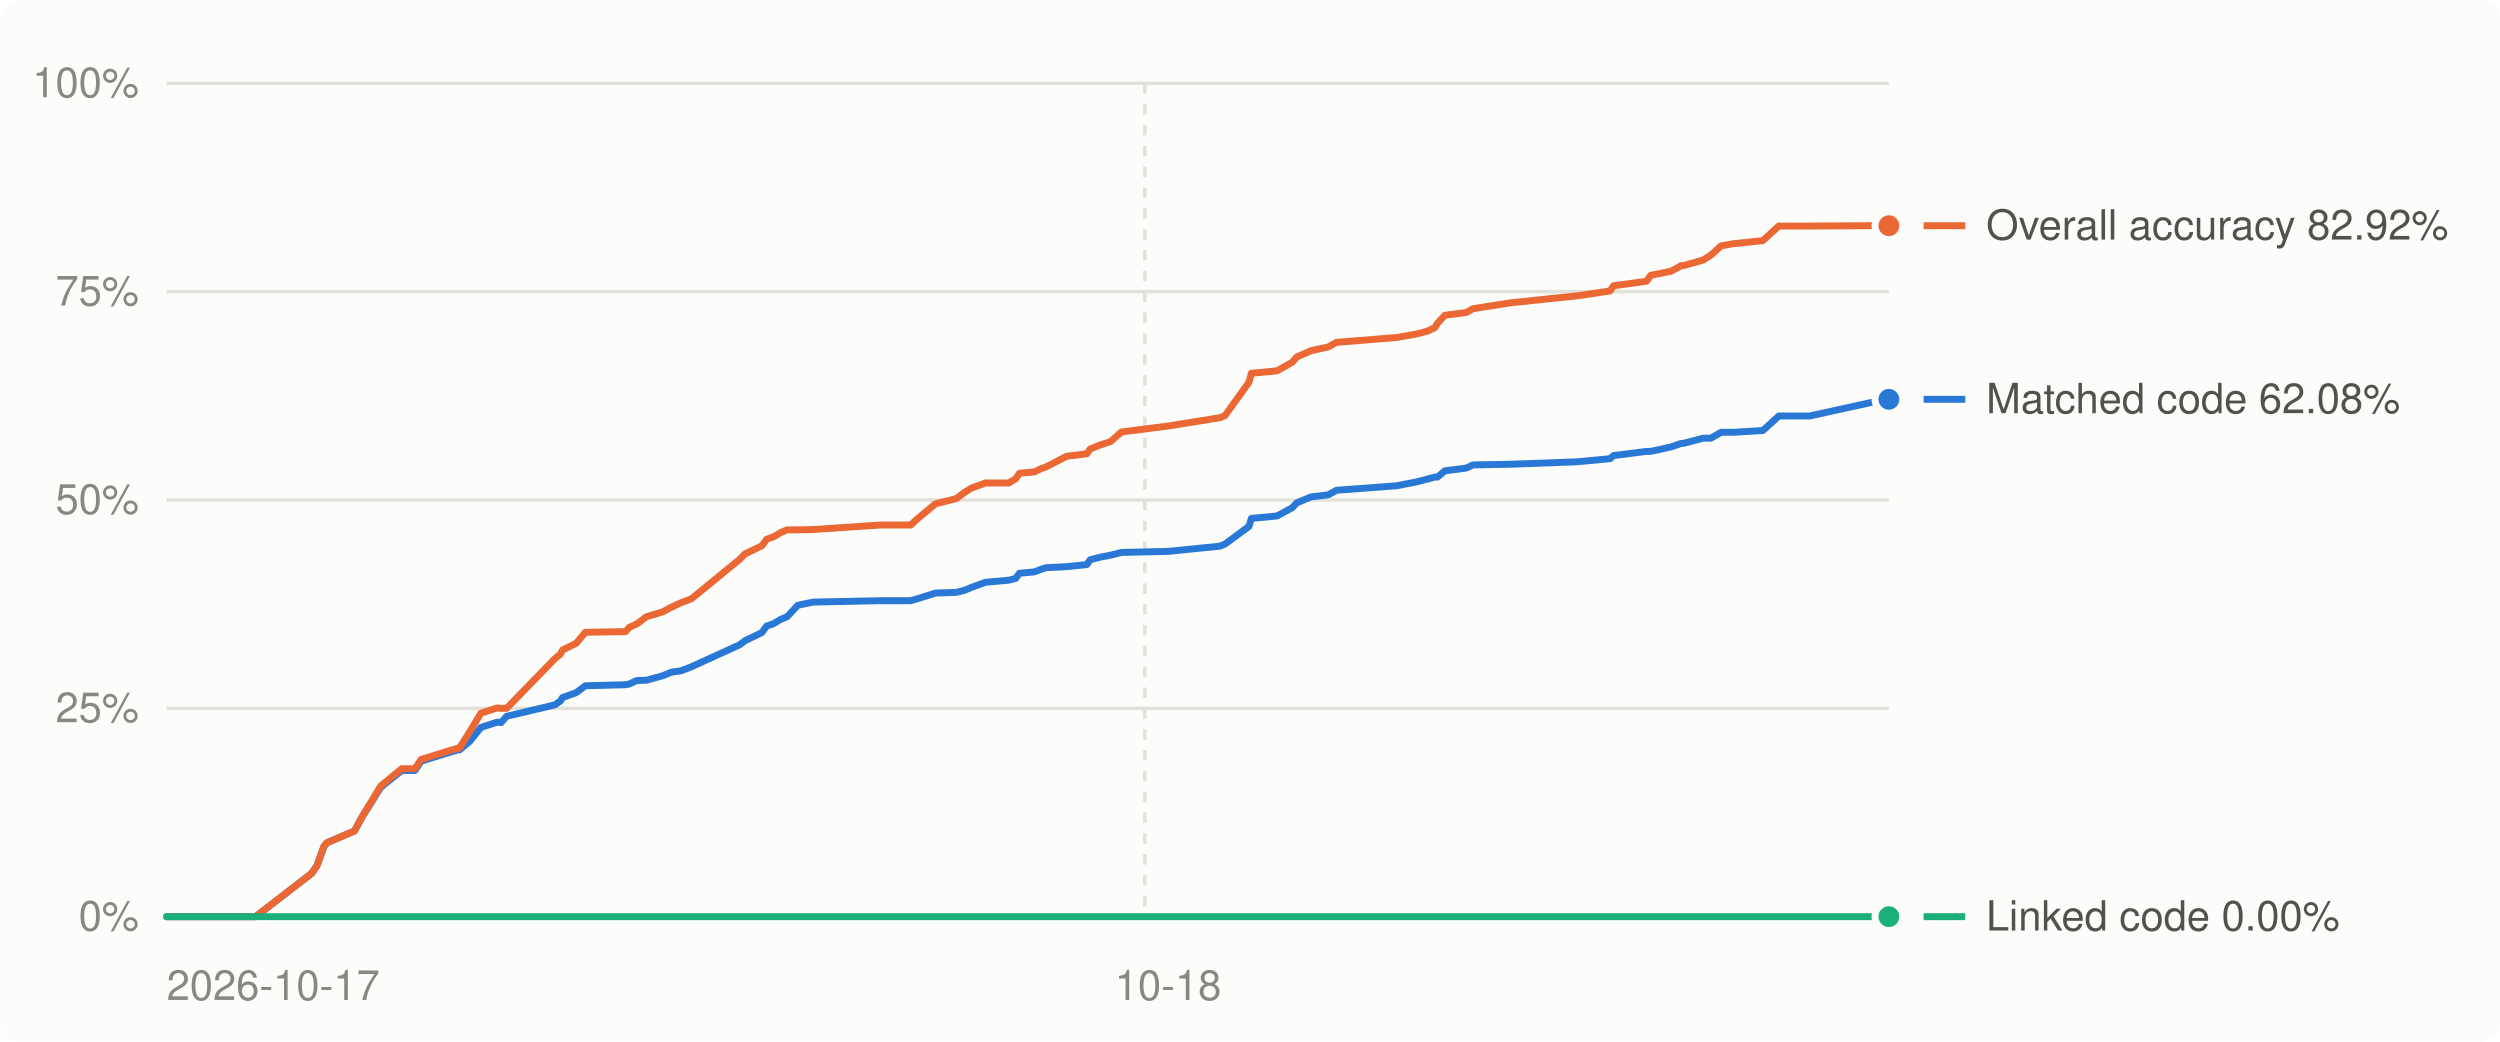
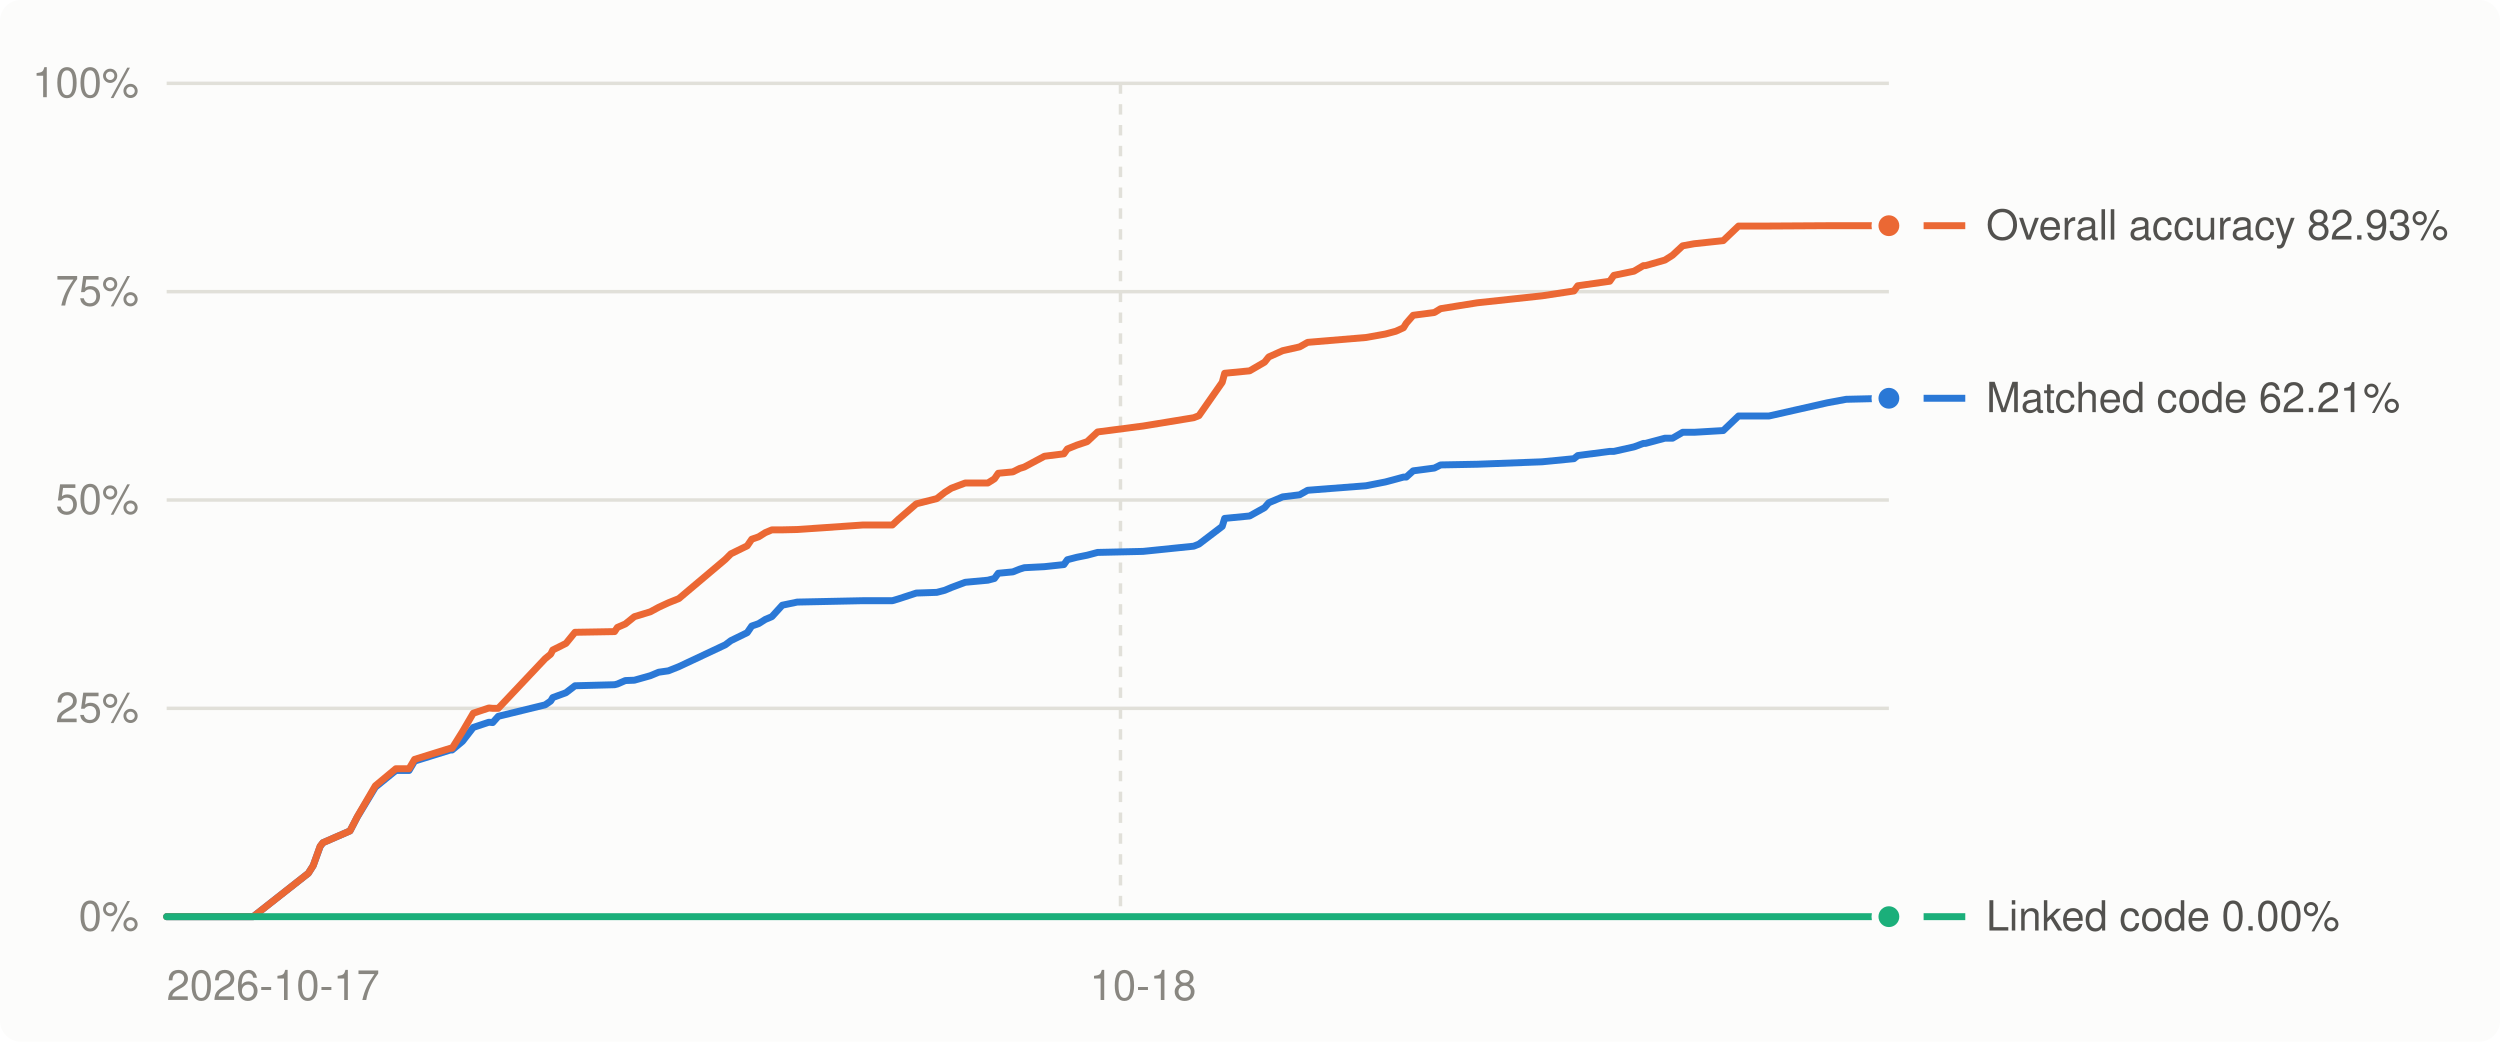
<svg xmlns="http://www.w3.org/2000/svg" viewBox="0 0 720 300" width="720" height="300" role="img" aria-label="Decompilation progress over time">
  <style>
.bg{fill:#fcfcfb}.grid{stroke:#e1e0d9}.muted{fill:#898781}.lbl{fill:#52514e}.ln0{stroke:#2a78d6}.dot0{fill:#2a78d6;stroke:#fcfcfb}.ln1{stroke:#eb6834}.dot1{fill:#eb6834;stroke:#fcfcfb}.ln2{stroke:#1baf7a}.dot2{fill:#1baf7a;stroke:#fcfcfb}
@media (prefers-color-scheme: dark){.bg{fill:#1a1a19}.grid{stroke:#2c2c2a}.muted{fill:#898781}.lbl{fill:#c3c2b7}.ln0{stroke:#3987e5}.dot0{fill:#3987e5;stroke:#1a1a19}.ln1{stroke:#d95926}.dot1{fill:#d95926;stroke:#1a1a19}.ln2{stroke:#199e70}.dot2{fill:#199e70;stroke:#1a1a19}}
text{font:12px -apple-system,BlinkMacSystemFont,'Segoe UI',Helvetica,Arial,sans-serif}
</style>
  <rect class="bg" width="720" height="300" rx="6" />
  <line x1="48" x2="544" y1="264.0" y2="264.0" class="grid" stroke-width="1" />
  <text x="40" y="268.0" class="muted" text-anchor="end">0%</text>
  <line x1="48" x2="544" y1="204.0" y2="204.0" class="grid" stroke-width="1" />
  <text x="40" y="208.0" class="muted" text-anchor="end">25%</text>
  <line x1="48" x2="544" y1="144.0" y2="144.0" class="grid" stroke-width="1" />
  <text x="40" y="148.0" class="muted" text-anchor="end">50%</text>
  <line x1="48" x2="544" y1="84.0" y2="84.0" class="grid" stroke-width="1" />
  <text x="40" y="88.0" class="muted" text-anchor="end">75%</text>
  <line x1="48" x2="544" y1="24.0" y2="24.0" class="grid" stroke-width="1" />
  <text x="40" y="28.0" class="muted" text-anchor="end">100%</text>
-   <line x1="329.7" x2="329.7" y1="24" y2="264" class="grid" stroke-width="1" stroke-dasharray="3 3" />
+   <line x1="322.7" x2="322.7" y1="24" y2="264" class="grid" stroke-width="1" stroke-dasharray="3 3" />
  <text class="muted" x="48.0" y="288" text-anchor="start">2026-10-17</text>
-   <text class="muted" x="336.4" y="288" text-anchor="middle">10-18</text>
-   <polyline points="48.0,264.0 73.6,264.0 89.8,251.5 91.3,249.3 93.3,243.8 94.2,242.7 102.1,239.3 104.3,235.3 109.7,226.7 115.7,221.9 119.5,221.9 121.3,219.2 131.7,216.0 132.3,216.0 135.3,213.5 138.5,209.5 143.1,208.0 144.3,208.1 145.9,206.3 159.8,203.0 161.4,201.9 162.0,200.9 165.9,199.5 168.6,197.5 180.2,197.2 181.2,197.0 183.4,196.0 186.2,195.9 190.9,194.6 193.3,193.6 196.1,193.2 199.2,192.0 213.0,185.7 214.6,184.5 219.4,182.2 220.8,180.3 222.8,179.6 224.8,178.4 226.7,177.6 229.8,174.3 234.2,173.4 253.6,173.0 262.3,173.0 264.0,172.5 269.4,170.8 275.4,170.6 277.8,170.0 279.7,169.2 283.8,167.7 290.5,167.1 292.5,166.6 293.6,165.1 297.9,164.7 300.0,163.9 301.2,163.5 307.2,163.2 313.0,162.6 314.0,161.2 316.7,160.5 319.8,159.9 323.0,159.1 336.4,158.8 351.3,157.3 352.8,156.7 359.7,151.6 360.4,149.3 367.8,148.6 372.2,146.2 373.5,144.8 377.6,143.1 382.6,142.5 384.9,141.2 402.2,139.9 407.9,138.8 411.0,138.0 413.2,137.4 414.0,137.4 416.1,135.6 422.3,134.8 424.2,133.9 435.1,133.7 454.2,133.0 463.7,132.1 464.7,131.2 474.2,130.0 475.4,130.0 481.3,128.7 484.2,127.7 484.8,127.7 490.5,126.2 492.7,126.2 495.7,124.5 499.1,124.5 507.7,124.0 512.3,119.8 521.2,119.8 538.5,116.0 544.0,115.0" fill="none" class="ln0" stroke-width="2" stroke-linejoin="round" stroke-linecap="round" />
-   <polyline points="48.0,264.0 73.6,264.0 89.8,251.5 91.3,249.3 93.3,243.7 94.2,242.7 102.1,239.3 104.3,235.2 109.7,226.3 115.7,221.4 119.5,221.4 121.3,218.7 131.7,215.5 132.3,215.5 135.3,210.7 138.5,205.4 143.1,203.9 144.3,204.0 145.9,204.0 159.8,189.7 161.4,188.4 162.0,187.2 165.9,185.3 168.6,182.1 180.2,181.9 181.2,180.7 183.4,179.7 186.2,177.6 190.9,176.2 193.3,174.9 196.1,173.6 199.2,172.4 213.0,161.1 214.6,159.5 219.4,157.2 220.8,155.3 222.8,154.6 224.8,153.4 226.7,152.6 229.8,152.6 234.2,152.5 253.6,151.2 262.3,151.2 264.0,149.6 269.4,145.1 275.4,143.6 277.8,141.8 279.7,140.6 283.8,139.1 290.5,139.1 292.5,137.9 293.6,136.3 297.9,135.9 300.0,134.9 301.2,134.5 307.2,131.4 313.0,130.7 314.0,129.3 316.7,128.2 319.8,127.2 323.0,124.4 336.4,122.7 351.3,120.3 352.8,119.7 359.7,110.1 360.4,107.5 367.8,106.8 372.2,104.3 373.5,102.8 377.6,101.0 382.6,99.9 384.9,98.6 402.2,97.2 407.9,96.2 411.0,95.4 413.2,94.4 414.0,93.1 416.1,90.8 422.3,90.0 424.2,88.9 435.1,87.2 454.2,85.2 463.7,83.8 464.7,82.3 474.2,81.0 475.4,79.3 481.3,78.1 484.2,76.5 484.8,76.5 490.5,74.9 492.7,73.5 495.7,70.8 499.1,70.2 507.7,69.3 512.3,65.1 521.2,65.1 538.5,65.0 544.0,65.0" fill="none" class="ln1" stroke-width="2" stroke-linejoin="round" stroke-linecap="round" />
-   <polyline points="48.0,264.0 73.6,264.0 89.8,264.0 91.3,264.0 93.3,264.0 94.2,264.0 102.1,264.0 104.3,264.0 109.7,264.0 115.7,264.0 119.5,264.0 121.3,264.0 131.7,264.0 132.3,264.0 135.3,264.0 138.5,264.0 143.1,264.0 144.3,264.0 145.9,264.0 159.8,264.0 161.4,264.0 162.0,264.0 165.9,264.0 168.6,264.0 180.2,264.0 181.2,264.0 183.4,264.0 186.2,264.0 190.9,264.0 193.3,264.0 196.1,264.0 199.2,264.0 213.0,264.0 214.6,264.0 219.4,264.0 220.8,264.0 222.8,264.0 224.8,264.0 226.7,264.0 229.8,264.0 234.2,264.0 253.6,264.0 262.3,264.0 264.0,264.0 269.4,264.0 275.4,264.0 277.8,264.0 279.7,264.0 283.8,264.0 290.5,264.0 292.5,264.0 293.6,264.0 297.9,264.0 300.0,264.0 301.2,264.0 307.2,264.0 313.0,264.0 314.0,264.0 316.7,264.0 319.8,264.0 323.0,264.0 336.4,264.0 351.3,264.0 352.8,264.0 359.7,264.0 360.4,264.0 367.8,264.0 372.2,264.0 373.5,264.0 377.6,264.0 382.6,264.0 384.9,264.0 402.2,264.0 407.9,264.0 411.0,264.0 413.2,264.0 414.0,264.0 416.1,264.0 422.3,264.0 424.2,264.0 435.1,264.0 454.2,264.0 463.7,264.0 464.7,264.0 474.2,264.0 475.4,264.0 481.3,264.0 484.2,264.0 484.8,264.0 490.5,264.0 492.7,264.0 495.7,264.0 499.1,264.0 507.7,264.0 512.3,264.0 521.2,264.0 538.5,264.0 544.0,264.0" fill="none" class="ln2" stroke-width="2" stroke-linejoin="round" stroke-linecap="round" />
-   <circle cx="544.0" cy="115.0" r="4" class="dot0" stroke-width="2" />
+   <text class="muted" x="329.2" y="288" text-anchor="middle">10-18</text>
+   <polyline points="48.0,264.0 72.9,264.0 88.8,251.5 90.2,249.3 92.2,243.8 93.0,242.7 100.8,239.3 102.9,235.3 108.1,226.7 114.0,221.9 117.8,221.9 119.4,219.2 129.7,216.0 130.2,216.0 133.2,213.5 136.3,209.5 140.8,208.0 141.9,208.1 143.5,206.3 157.0,203.0 158.6,201.9 159.2,200.9 163.0,199.5 165.6,197.5 177.0,197.2 177.8,197.0 180.1,196.0 182.7,195.9 187.3,194.6 189.7,193.6 192.5,193.2 195.5,192.0 208.9,185.7 210.5,184.5 215.2,182.2 216.5,180.3 218.5,179.6 220.4,178.4 222.3,177.6 225.3,174.3 229.6,173.4 248.5,173.0 257.0,173.0 258.7,172.5 263.9,170.8 269.8,170.6 272.1,170.0 274.0,169.2 278.0,167.7 284.5,167.1 286.4,166.6 287.5,165.1 291.7,164.7 293.7,163.9 295.0,163.5 300.8,163.2 306.4,162.6 307.4,161.2 310.1,160.5 313.1,159.9 316.1,159.1 329.2,158.8 343.8,157.3 345.3,156.7 352.0,151.6 352.7,149.3 359.9,148.6 364.2,146.2 365.4,144.8 369.4,143.1 374.3,142.5 376.6,141.2 393.4,139.9 399.0,138.8 402.0,138.0 404.2,137.4 405.0,137.4 407.0,135.6 413.1,134.8 414.9,133.9 425.5,133.7 444.1,133.0 453.3,132.1 454.4,131.2 463.6,130.0 464.8,130.0 470.6,128.7 473.3,127.7 473.9,127.7 479.5,126.2 481.7,126.2 484.6,124.5 487.9,124.5 496.3,124.0 500.7,119.8 509.5,119.8 526.3,116.0 531.7,115.0 544.0,114.7" fill="none" class="ln0" stroke-width="2" stroke-linejoin="round" stroke-linecap="round" />
+   <polyline points="48.0,264.0 72.9,264.0 88.8,251.5 90.2,249.3 92.2,243.7 93.0,242.7 100.8,239.3 102.9,235.2 108.1,226.3 114.0,221.4 117.8,221.4 119.4,218.7 129.7,215.5 130.2,215.5 133.2,210.7 136.3,205.4 140.8,203.9 141.9,204.0 143.5,204.0 157.0,189.7 158.6,188.4 159.2,187.2 163.0,185.3 165.6,182.1 177.0,181.9 177.8,180.7 180.1,179.7 182.7,177.6 187.3,176.2 189.7,174.9 192.5,173.6 195.5,172.4 208.9,161.1 210.5,159.5 215.2,157.2 216.5,155.3 218.5,154.6 220.4,153.4 222.3,152.6 225.3,152.6 229.6,152.5 248.5,151.2 257.0,151.2 258.7,149.6 263.9,145.1 269.8,143.6 272.1,141.8 274.0,140.6 278.0,139.1 284.5,139.1 286.4,137.9 287.5,136.3 291.7,135.9 293.7,134.9 295.0,134.5 300.8,131.4 306.4,130.7 307.4,129.3 310.1,128.2 313.1,127.2 316.1,124.4 329.2,122.7 343.8,120.3 345.3,119.7 352.0,110.1 352.7,107.5 359.9,106.8 364.2,104.3 365.4,102.8 369.4,101.0 374.3,99.9 376.6,98.6 393.4,97.2 399.0,96.2 402.0,95.4 404.2,94.4 405.0,93.1 407.0,90.8 413.1,90.0 414.9,88.9 425.5,87.2 444.1,85.2 453.3,83.8 454.4,82.3 463.6,81.0 464.8,79.3 470.6,78.1 473.3,76.5 473.9,76.5 479.5,74.9 481.7,73.5 484.6,70.8 487.9,70.2 496.3,69.3 500.7,65.1 509.5,65.1 526.3,65.0 531.7,65.0 544.0,65.0" fill="none" class="ln1" stroke-width="2" stroke-linejoin="round" stroke-linecap="round" />
+   <polyline points="48.0,264.0 72.9,264.0 88.8,264.0 90.2,264.0 92.2,264.0 93.0,264.0 100.8,264.0 102.9,264.0 108.1,264.0 114.0,264.0 117.8,264.0 119.4,264.0 129.7,264.0 130.2,264.0 133.2,264.0 136.3,264.0 140.8,264.0 141.9,264.0 143.5,264.0 157.0,264.0 158.6,264.0 159.2,264.0 163.0,264.0 165.6,264.0 177.0,264.0 177.8,264.0 180.1,264.0 182.7,264.0 187.3,264.0 189.7,264.0 192.5,264.0 195.5,264.0 208.9,264.0 210.5,264.0 215.2,264.0 216.5,264.0 218.5,264.0 220.4,264.0 222.3,264.0 225.3,264.0 229.6,264.0 248.5,264.0 257.0,264.0 258.7,264.0 263.9,264.0 269.8,264.0 272.1,264.0 274.0,264.0 278.0,264.0 284.5,264.0 286.4,264.0 287.5,264.0 291.7,264.0 293.7,264.0 295.0,264.0 300.8,264.0 306.4,264.0 307.4,264.0 310.1,264.0 313.1,264.0 316.1,264.0 329.2,264.0 343.8,264.0 345.3,264.0 352.0,264.0 352.7,264.0 359.9,264.0 364.2,264.0 365.4,264.0 369.4,264.0 374.3,264.0 376.6,264.0 393.4,264.0 399.0,264.0 402.0,264.0 404.2,264.0 405.0,264.0 407.0,264.0 413.1,264.0 414.9,264.0 425.5,264.0 444.1,264.0 453.3,264.0 454.4,264.0 463.6,264.0 464.8,264.0 470.6,264.0 473.3,264.0 473.9,264.0 479.5,264.0 481.7,264.0 484.6,264.0 487.9,264.0 496.3,264.0 500.7,264.0 509.5,264.0 526.3,264.0 531.7,264.0 544.0,264.0" fill="none" class="ln2" stroke-width="2" stroke-linejoin="round" stroke-linecap="round" />
+   <circle cx="544.0" cy="114.7" r="4" class="dot0" stroke-width="2" />
  <circle cx="544.0" cy="65.0" r="4" class="dot1" stroke-width="2" />
  <circle cx="544.0" cy="264.0" r="4" class="dot2" stroke-width="2" />
  <line x1="554" x2="566" y1="264.0" y2="264.0" class="ln2" stroke-width="2" />
  <text class="lbl" x="572" y="268.0">Linked code 0.00%</text>
-   <line x1="554" x2="566" y1="115.0" y2="115.0" class="ln0" stroke-width="2" />
-   <text class="lbl" x="572" y="119.0">Matched code 62.08%</text>
+   <line x1="554" x2="566" y1="114.7" y2="114.7" class="ln0" stroke-width="2" />
+   <text class="lbl" x="572" y="118.7">Matched code 62.21%</text>
  <line x1="554" x2="566" y1="65.0" y2="65.0" class="ln1" stroke-width="2" />
-   <text class="lbl" x="572" y="69.0">Overall accuracy 82.92%</text>
+   <text class="lbl" x="572" y="69.0">Overall accuracy 82.93%</text>
</svg>
